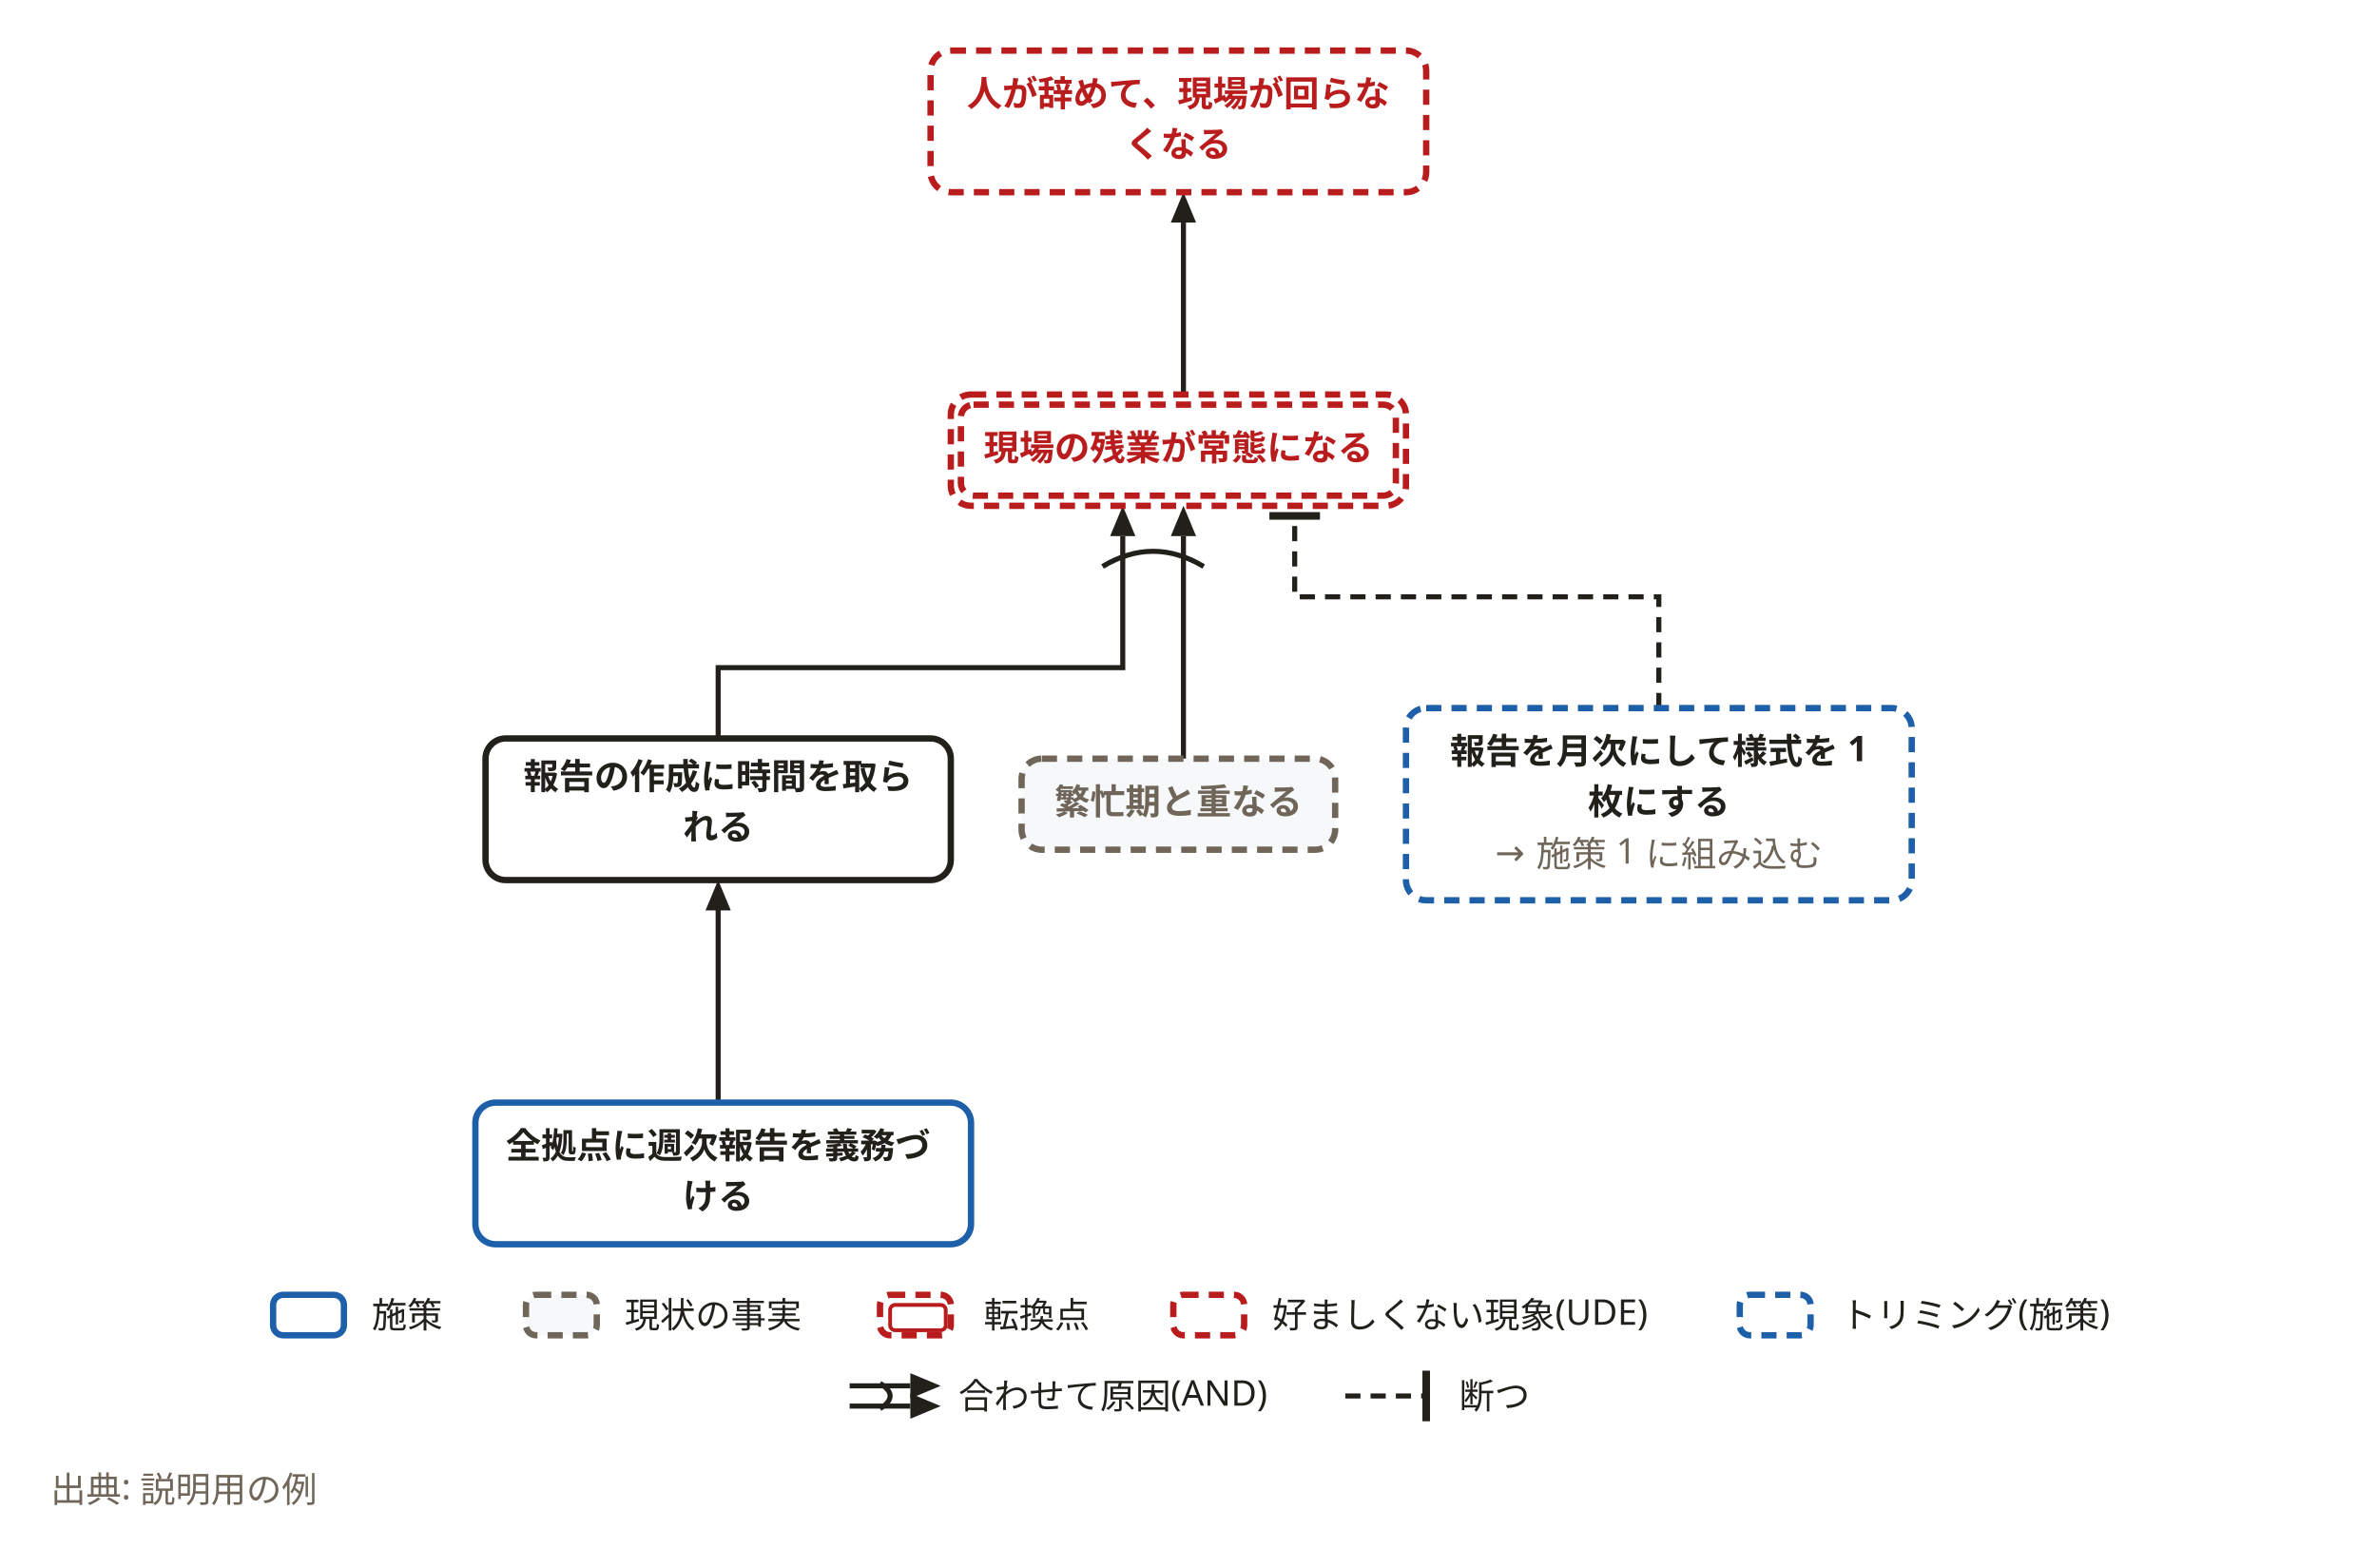
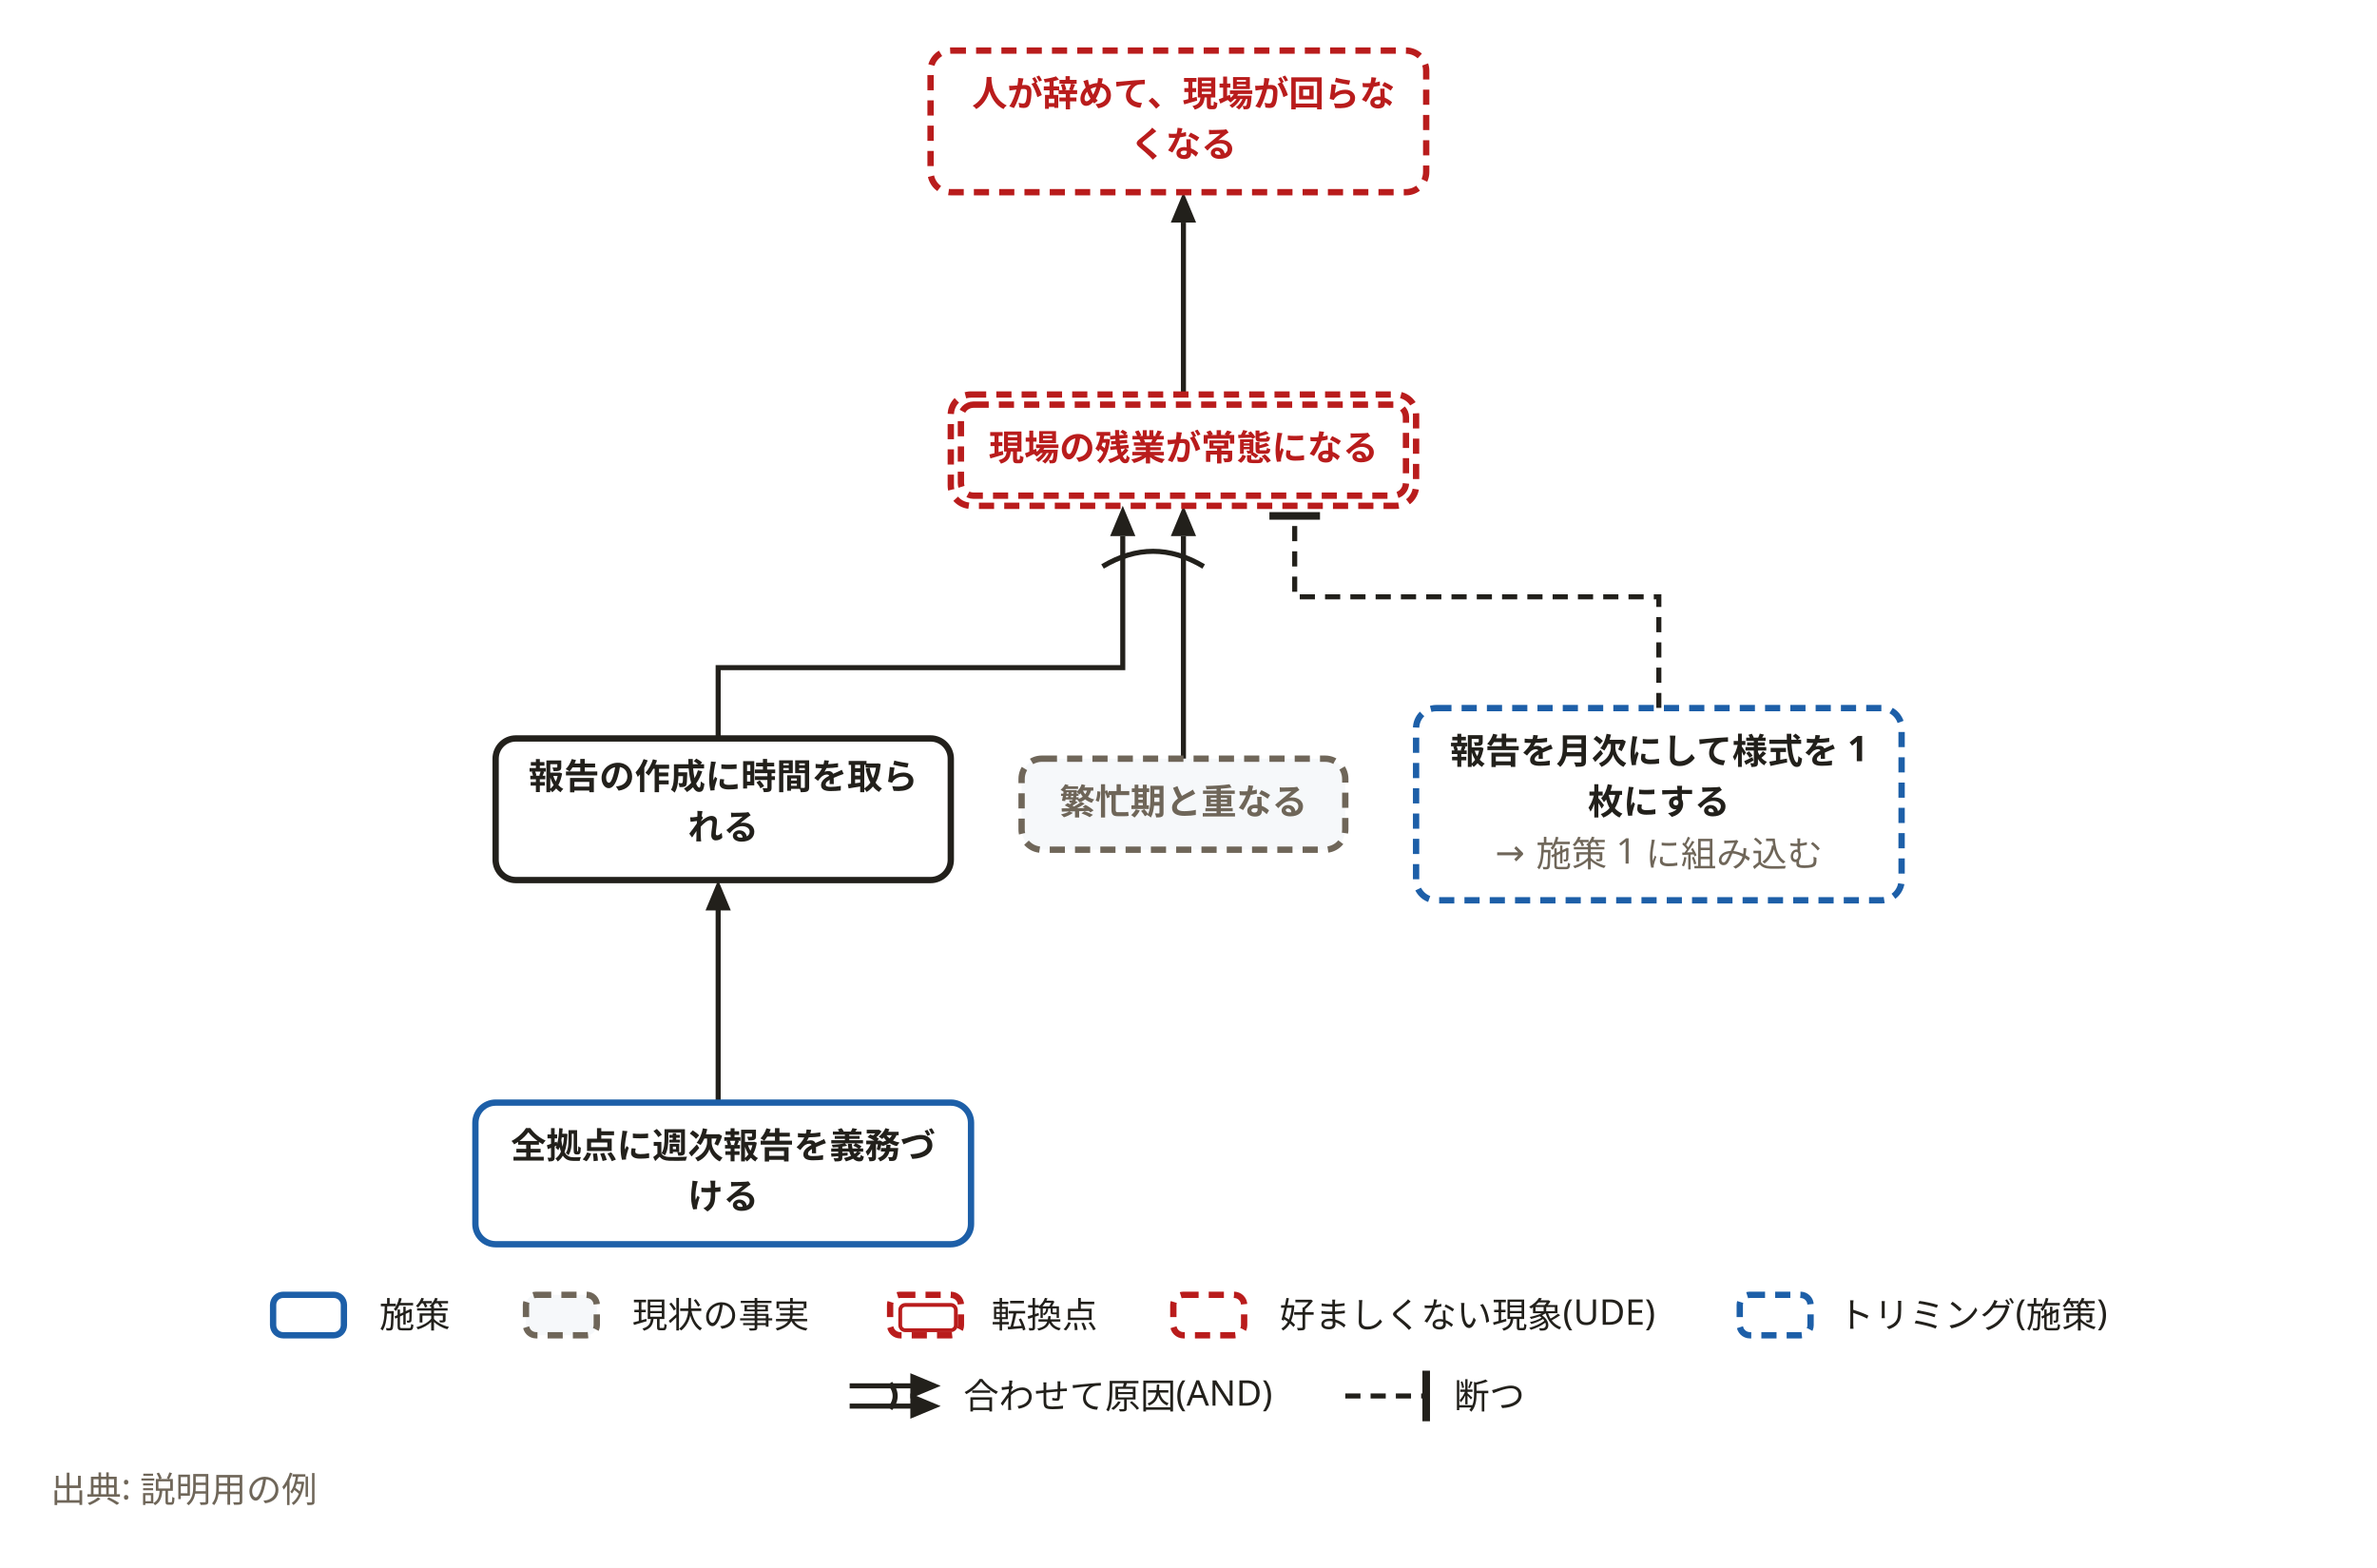
<svg xmlns="http://www.w3.org/2000/svg" width="940" height="620" viewBox="0 0 940 620" role="img" aria-labelledby="svg-title">
  <style>
    text { font-family: 'Hiragino Sans','Hiragino Kaku Gothic ProN','Yu Gothic','YuGothic',Meiryo,'Noto Sans JP',sans-serif; }
    .emoji { font-family: 'Noto Color Emoji','Segoe UI Emoji',sans-serif; }
  </style>
  <rect x="0" y="0" width="940" height="620" fill="#ffffff" />
  <path d="M284,436 L284,356" fill="none" stroke="#22201b" stroke-width="2" />
  <path d="M284,348 L289,360 L279,360 z" fill="#22201b" />
  <path d="M284,292 L284,264 L444,264 L444,212" fill="none" stroke="#22201b" stroke-width="2" />
  <path d="M444,200 L449,212 L439,212 z" fill="#22201b" />
  <path d="M468,300 L468,212" fill="none" stroke="#22201b" stroke-width="2" />
  <path d="M468,200 L473,212 L463,212 z" fill="#22201b" />
  <path d="M468,156 L468,88" fill="none" stroke="#22201b" stroke-width="2" />
  <path d="M468,76 L473,88 L463,88 z" fill="#22201b" />
  <path d="M656,280 L656,236 L512,236 L512,204" fill="none" stroke="#22201b" stroke-width="2" stroke-dasharray="6,4" />
  <path d="M522,204 L502,204" fill="none" stroke="#22201b" stroke-width="3" />
  <path d="M436,224 Q456,212 476,224" fill="none" stroke="#22201b" stroke-width="2" />
  <rect x="188" y="436" width="196" height="56" rx="8" fill="#ffffff" stroke="#1d5fa8" stroke-width="2.5" />
-   <rect x="192" y="292" width="184" height="56" rx="8" fill="#ffffff" stroke="#22201b" stroke-width="2.5" />
-   <rect x="404" y="300" width="124" height="36" rx="8" fill="#f6f8fa" stroke="#6f6659" stroke-width="2.5" stroke-dasharray="6,4" />
-   <rect x="376" y="156" width="180" height="44" rx="8" fill="#ffffff" stroke="#b91c1c" stroke-width="2.5" stroke-dasharray="6,4" />
-   <rect x="380" y="160" width="172" height="36" rx="5" fill="#ffffff" stroke="#b91c1c" stroke-width="2.5" stroke-dasharray="6,4" />
+   <rect x="196" y="292" width="180" height="56" rx="8" fill="#ffffff" stroke="#22201b" stroke-width="2.5" />
+   <rect x="404" y="300" width="128" height="36" rx="8" fill="#f6f8fa" stroke="#6f6659" stroke-width="2.5" stroke-dasharray="6,4" />
+   <rect x="376" y="156" width="184" height="44" rx="8" fill="#ffffff" stroke="#b91c1c" stroke-width="2.5" stroke-dasharray="6,4" />
+   <rect x="380" y="160" width="176" height="36" rx="5" fill="#ffffff" stroke="#b91c1c" stroke-width="2.5" stroke-dasharray="6,4" />
  <rect x="368" y="20" width="196" height="56" rx="8" fill="#ffffff" stroke="#b91c1c" stroke-width="2.5" stroke-dasharray="6,4" />
-   <rect x="556" y="280" width="200" height="76" rx="8" fill="#ffffff" stroke="#1d5fa8" stroke-width="2.5" stroke-dasharray="6,4" />
-   <text x="284" y="458" text-anchor="middle" font-size="14" font-weight="700" fill="#22201b">全拠点に週次報告を義務づ</text>
-   <text x="284" y="478" text-anchor="middle" font-size="14" font-weight="700" fill="#22201b">ける</text>
-   <text x="284" y="312" text-anchor="middle" font-size="14" font-weight="700" fill="#22201b">報告の作成に時間を取ら</text>
-   <text x="284" y="332" text-anchor="middle" font-size="14" font-weight="700" fill="#22201b">れる</text>
-   <text x="466" y="322" text-anchor="middle" font-size="14" font-weight="700" fill="#6f6659">繁忙期と重なる</text>
-   <text x="466" y="182" text-anchor="middle" font-size="14" font-weight="700" fill="#b91c1c">現場の残業が常態になる</text>
-   <text x="466" y="42" text-anchor="middle" font-size="14" font-weight="700" fill="#b91c1c">人が辞めて、現場が回らな</text>
-   <text x="466" y="62" text-anchor="middle" font-size="14" font-weight="700" fill="#b91c1c">くなる</text>
+   <rect x="560" y="280" width="192" height="76" rx="8" fill="#ffffff" stroke="#1d5fa8" stroke-width="2.5" stroke-dasharray="6,4" />
+   <text x="286" y="458" text-anchor="middle" font-size="14" font-weight="700" fill="#22201b">全拠点に週次報告を義務づ</text>
+   <text x="286" y="478" text-anchor="middle" font-size="14" font-weight="700" fill="#22201b">ける</text>
+   <text x="286" y="312" text-anchor="middle" font-size="14" font-weight="700" fill="#22201b">報告の作成に時間を取ら</text>
+   <text x="286" y="332" text-anchor="middle" font-size="14" font-weight="700" fill="#22201b">れる</text>
+   <text x="468" y="322" text-anchor="middle" font-size="14" font-weight="700" fill="#6f6659">繁忙期と重なる</text>
+   <text x="468" y="182" text-anchor="middle" font-size="14" font-weight="700" fill="#b91c1c">現場の残業が常態になる</text>
+   <text x="468" y="42" text-anchor="middle" font-size="14" font-weight="700" fill="#b91c1c">人が辞めて、現場が回らな</text>
+   <text x="468" y="62" text-anchor="middle" font-size="14" font-weight="700" fill="#b91c1c">くなる</text>
  <text x="656" y="302" text-anchor="middle" font-size="14" font-weight="700" fill="#22201b">報告を月次にして様式を 1</text>
  <text x="656" y="322" text-anchor="middle" font-size="14" font-weight="700" fill="#22201b">枚にする</text>
  <text x="656" y="342" text-anchor="middle" font-size="14" fill="#6f6659">→ 施策 1 に組み込む</text>
  <rect x="108" y="512" width="28" height="16" rx="4" fill="#ffffff" stroke="#1d5fa8" stroke-width="2.5" />
-   <text x="147" y="525" font-size="14" fill="#22201b">施策</text>
+   <text x="150" y="525" font-size="14" fill="#22201b">施策</text>
  <rect x="208" y="512" width="28" height="16" rx="4" fill="#f6f8fa" stroke="#6f6659" stroke-width="2.5" stroke-dasharray="6,4" />
-   <text x="247" y="525" font-size="14" fill="#22201b">現状の事実</text>
-   <rect x="348" y="512" width="28" height="16" rx="4" fill="#ffffff" stroke="#b91c1c" stroke-width="2.5" stroke-dasharray="6,4" />
-   <rect x="352" y="516" width="22" height="10" rx="2" fill="#ffffff" stroke="#b91c1c" stroke-width="1.5" />
-   <text x="389" y="525" font-size="14" fill="#22201b">転換点</text>
+   <text x="250" y="525" font-size="14" fill="#22201b">現状の事実</text>
+   <rect x="352" y="512" width="28" height="16" rx="4" fill="#ffffff" stroke="#b91c1c" stroke-width="2.5" stroke-dasharray="6,4" />
+   <rect x="356" y="516" width="22" height="10" rx="2" fill="#ffffff" stroke="#b91c1c" stroke-width="1.5" />
+   <text x="392" y="525" font-size="14" fill="#22201b">転換点</text>
  <rect x="464" y="512" width="28" height="16" rx="4" fill="#ffffff" stroke="#b91c1c" stroke-width="2.5" stroke-dasharray="6,4" />
-   <text x="503" y="525" font-size="14" fill="#22201b">好ましくない現象(UDE)</text>
+   <text x="506" y="525" font-size="14" fill="#22201b">好ましくない現象(UDE)</text>
  <rect x="688" y="512" width="28" height="16" rx="4" fill="#ffffff" stroke="#1d5fa8" stroke-width="2.5" stroke-dasharray="6,4" />
-   <text x="728" y="525" font-size="14" fill="#22201b">トリミング(施策)</text>
-   <path d="M336,548 L360,548" fill="none" stroke="#22201b" stroke-width="2" />
+   <text x="727" y="525" font-size="14" fill="#22201b">トリミング(施策)</text>
+   <path d="M336,548 L364,548" fill="none" stroke="#22201b" stroke-width="2" />
  <path d="M372,548 L360,553 L360,543 z" fill="#22201b" />
-   <path d="M336,556 L360,556" fill="none" stroke="#22201b" stroke-width="2" />
+   <path d="M336,556 L364,556" fill="none" stroke="#22201b" stroke-width="2" />
  <path d="M372,556 L360,561 L360,551 z" fill="#22201b" />
-   <path d="M348,547 Q356,552 348,557" fill="none" stroke="#22201b" stroke-width="2" />
-   <text x="379" y="557" font-size="14" fill="#22201b">合わせて原因(AND)</text>
+   <path d="M352,547 Q356,552 352,557" fill="none" stroke="#22201b" stroke-width="2" />
+   <text x="381" y="557" font-size="14" fill="#22201b">合わせて原因(AND)</text>
  <path d="M532,552 L564,552" fill="none" stroke="#22201b" stroke-width="2" stroke-dasharray="6,4" />
  <path d="M564,562 L564,542" fill="none" stroke="#22201b" stroke-width="3" />
-   <text x="577" y="557" font-size="14" fill="#22201b">断つ</text>
+   <text x="575" y="557" font-size="14" fill="#22201b">断つ</text>
  <text x="20" y="594" font-size="14" font-weight="400" fill="#6f6659">出典: 説明用の例</text>
</svg>
